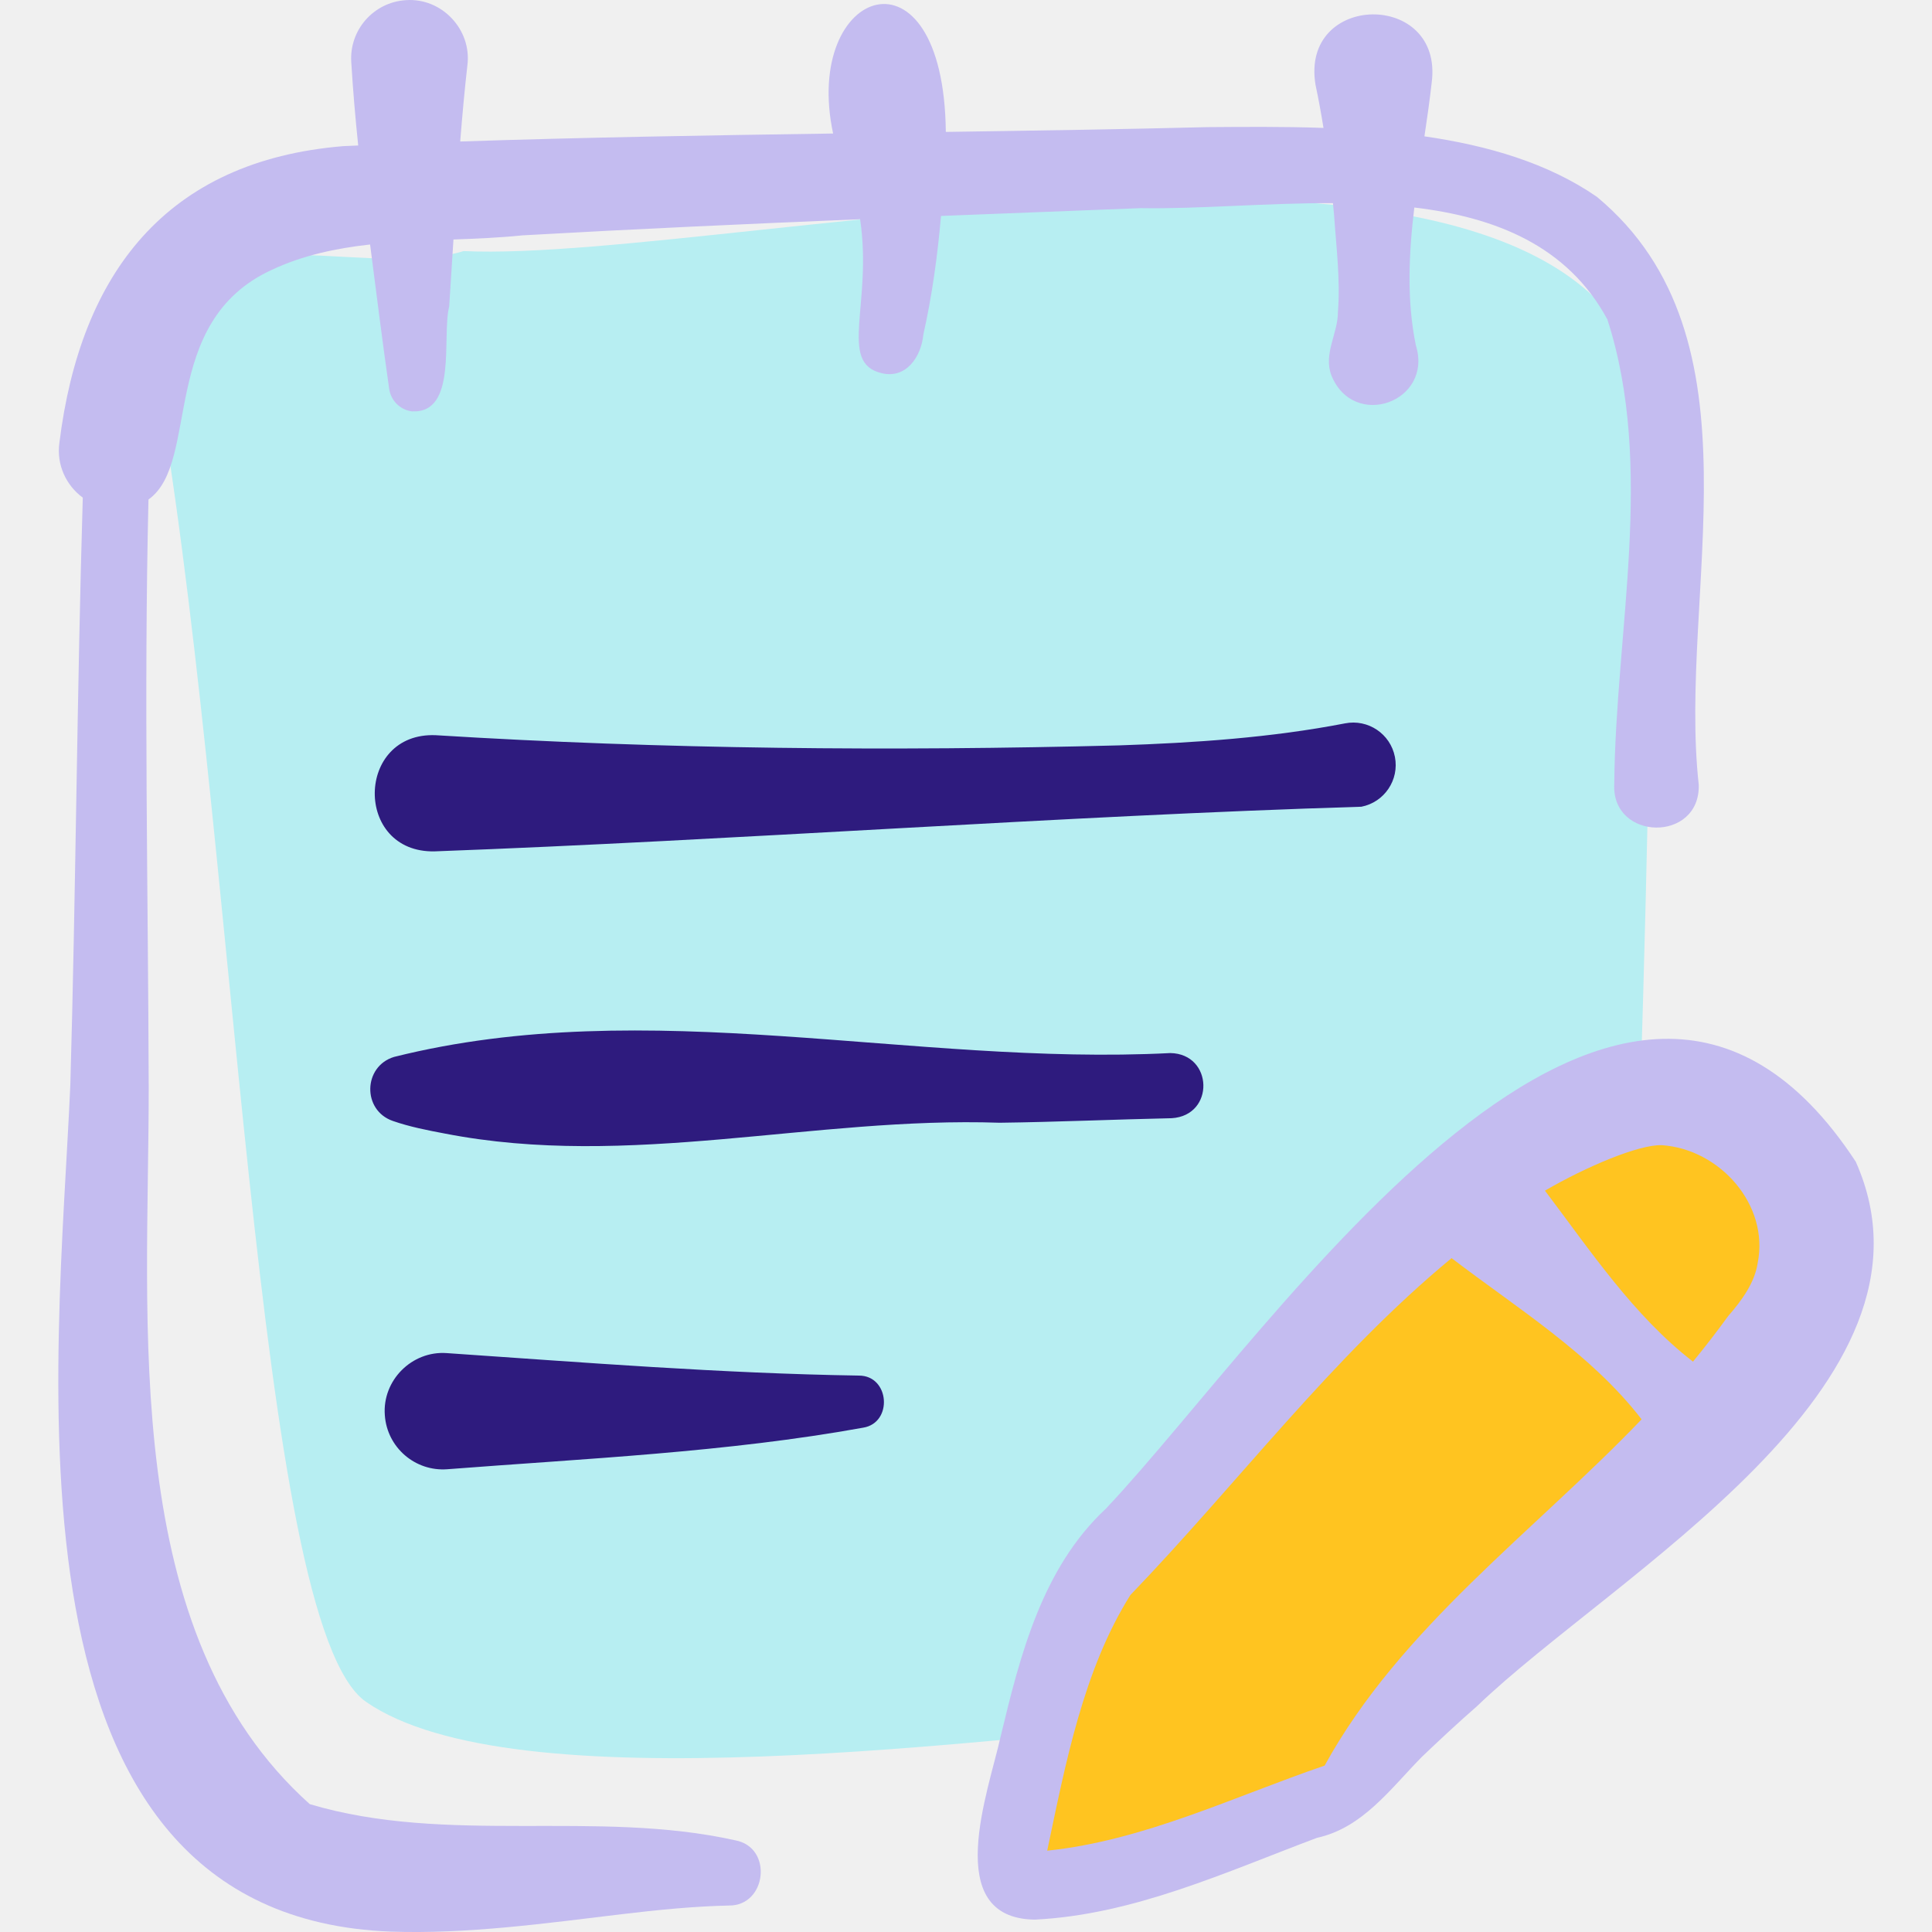
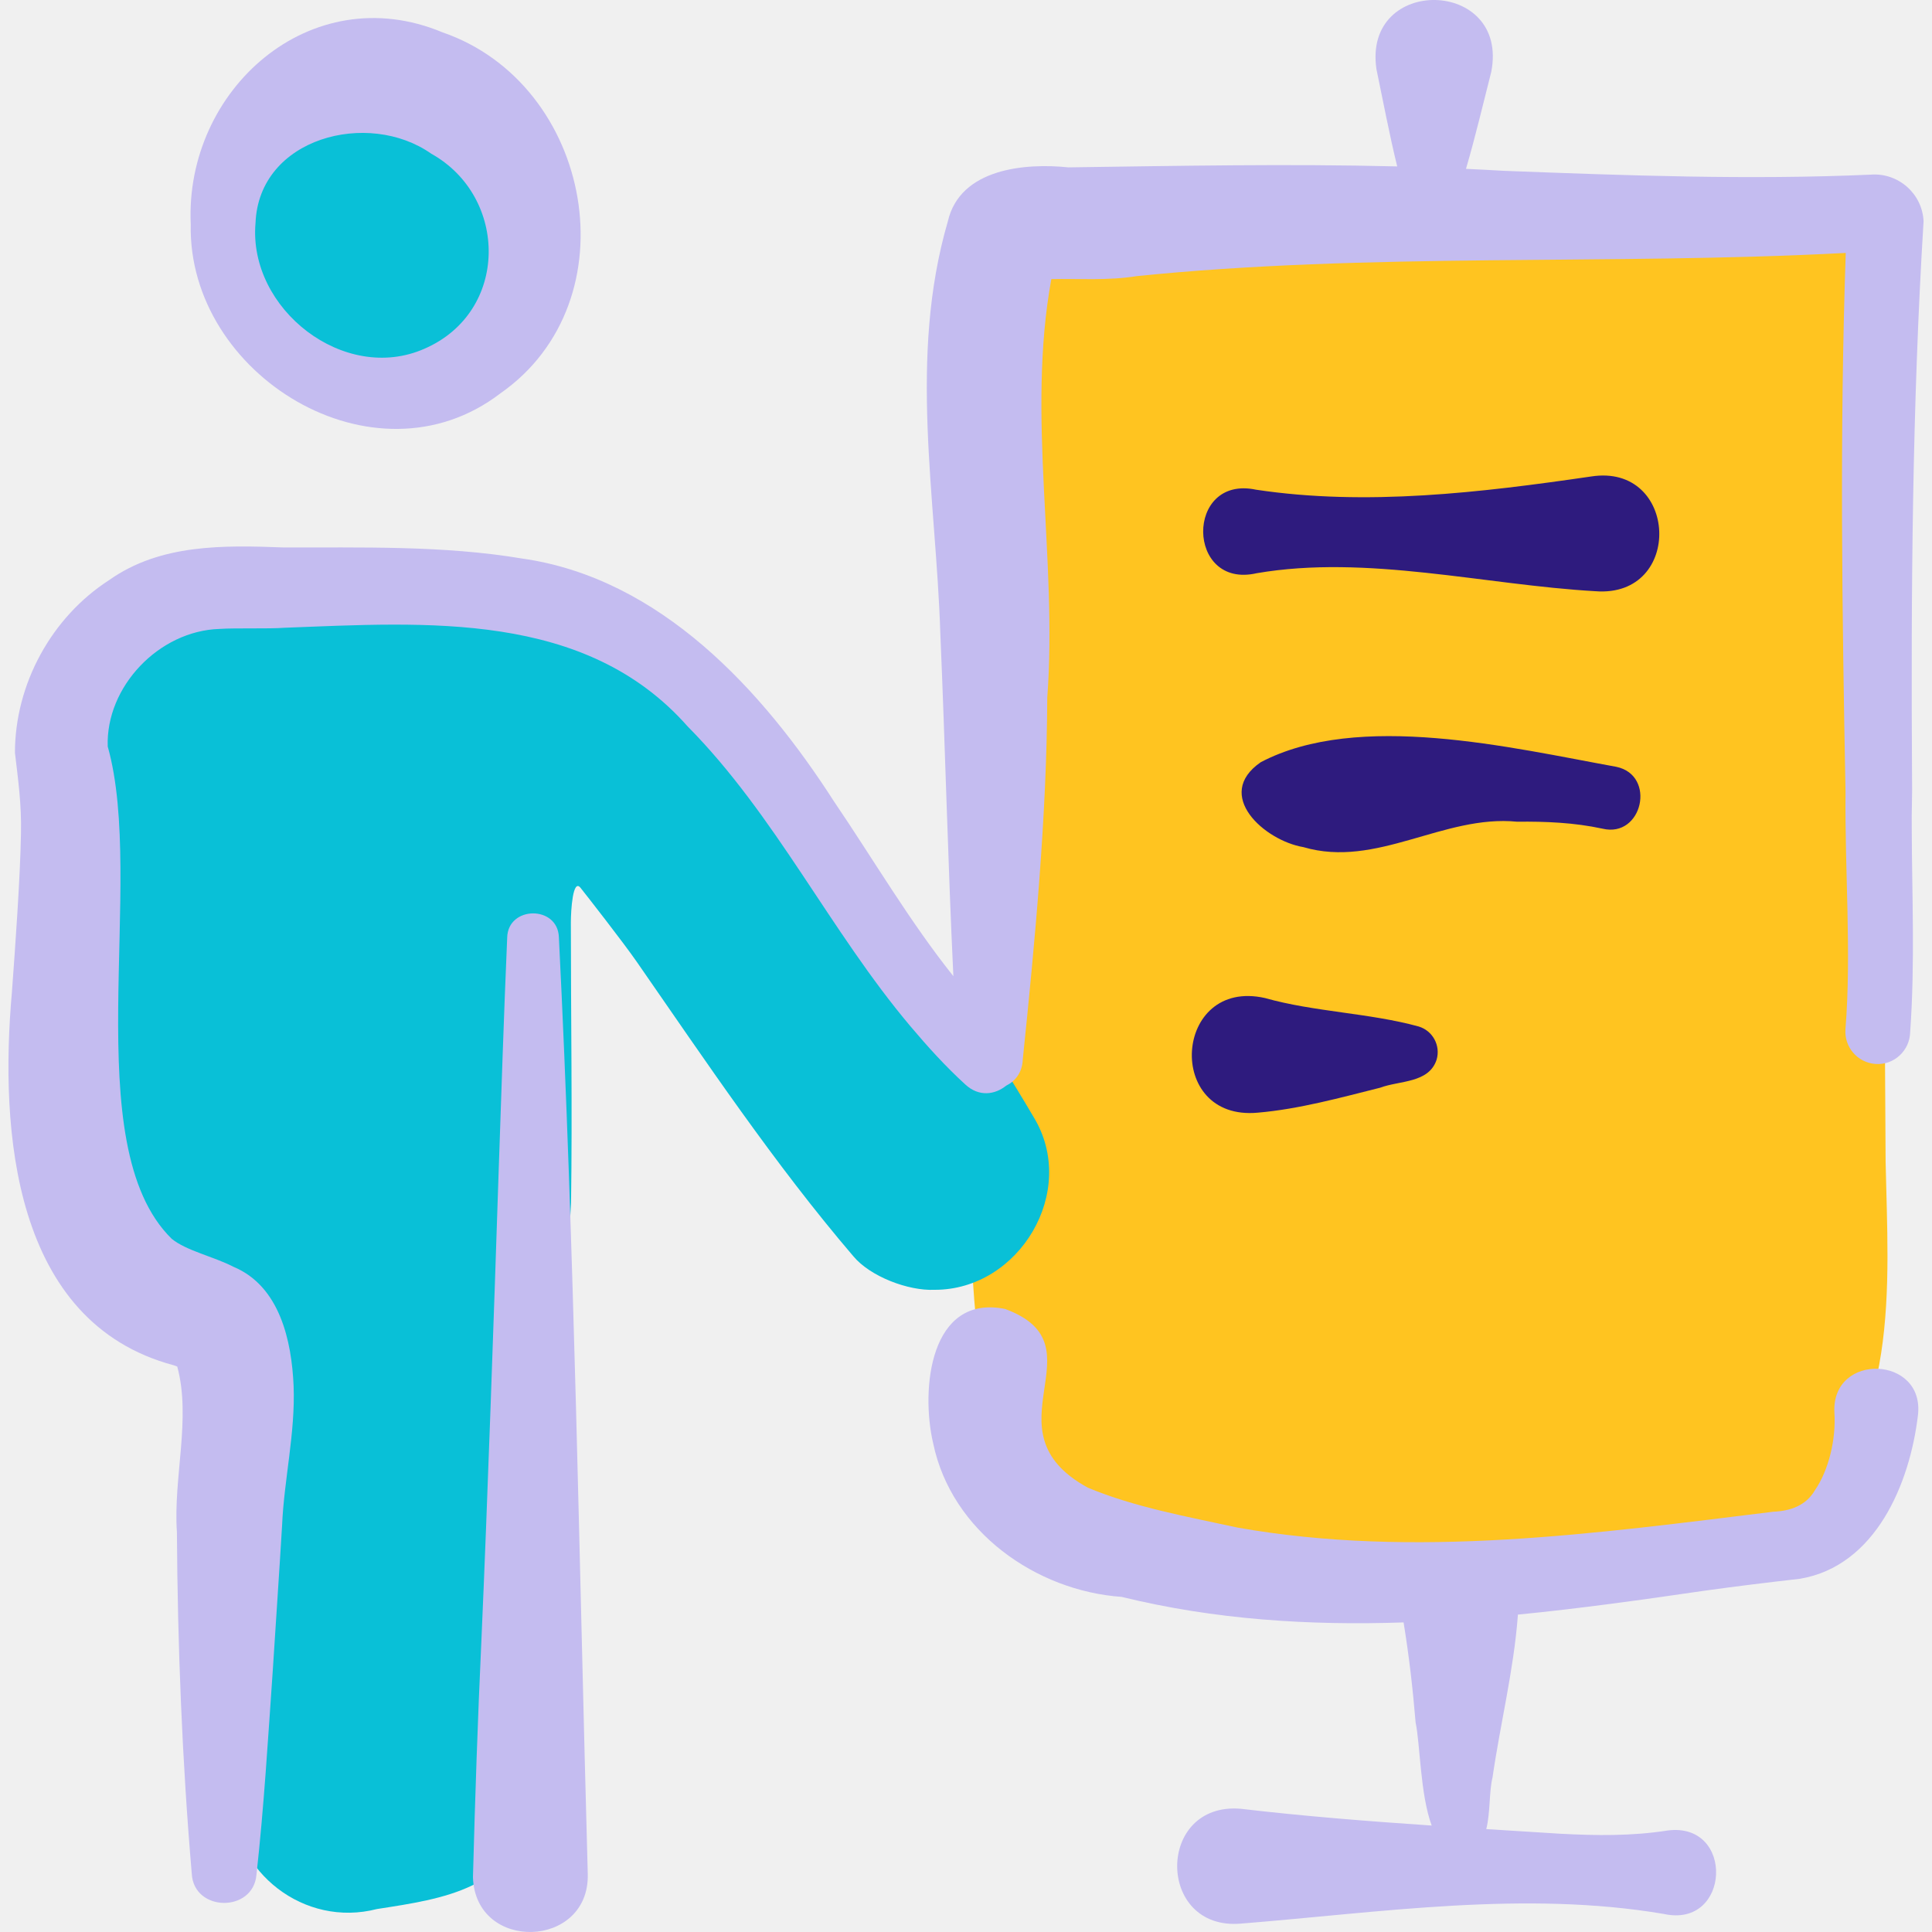
<svg xmlns="http://www.w3.org/2000/svg" width="140" height="140" viewBox="0 0 140 140" fill="none">
-   <g clip-path="url(#clip0_3380_1636)">
-     <path d="M119.765 30.899C117.89 3.023 53.484 19.122 33.598 18.194C25.852 20.547 11.787 13.911 11.129 26.283C17.172 59.668 18.377 117.681 26.523 123.321C37.187 130.704 70.541 126.228 91.875 124.141C114.341 122.952 119.153 104.567 118.643 85.945C119.256 67.82 119.704 49.019 119.765 30.899Z" fill="#B7EEF2" style="fill:#B7EEF2;fill:color(display-p3 0.718 0.933 0.949);fill-opacity:1;" />
-     <path d="M123.867 79.024C105.254 79.15 70.048 118.393 74.101 132.071C76.451 140 96.51 130.315 103.785 123.512C111.603 113.404 143.265 91.163 123.867 79.024Z" fill="#FFC420" style="fill:#FFC420;fill:color(display-p3 1 0.769 0.126);fill-opacity:1;" />
-     <path d="M53.29 133.358C43.154 131.1 32.457 133.711 22.448 130.736C8.591 118.317 10.786 95.836 10.776 78.809C10.736 64.655 10.42 50.379 10.759 36.196C14.557 33.503 11.428 23.341 19.703 19.551C21.945 18.499 24.351 17.99 26.818 17.717C27.244 21.013 27.769 25.21 28.203 28.185C28.32 29.013 28.978 29.695 29.847 29.809C33.182 29.983 32 24.377 32.55 22.21C32.655 20.634 32.755 19.005 32.859 17.355C34.545 17.293 36.222 17.224 37.856 17.055C45.986 16.596 54.153 16.225 62.327 15.886C63.238 22.047 60.716 26.278 63.871 27.038C65.673 27.486 66.759 25.834 66.91 24.242C67.543 21.428 67.936 18.539 68.19 15.648C73.016 15.456 77.843 15.271 82.662 15.083C86.782 15.156 91.713 14.705 96.59 14.719C96.617 14.992 96.644 15.265 96.669 15.538C96.828 17.894 97.138 20.265 96.95 22.632C96.95 24.163 95.888 25.628 96.473 27.189C98.078 31.196 103.876 29.129 102.597 25.017C101.927 21.743 102.085 18.39 102.487 15.037C108.351 15.736 113.578 17.794 116.475 23.144C119.93 33.829 117.069 45.705 116.976 56.803C116.755 60.955 123.212 61.07 123.098 56.87C121.557 42.99 128.07 24.539 115.722 14.267C112.186 11.817 107.798 10.54 103.22 9.88C103.414 8.582 103.6 7.29 103.743 6.01C104.64 -0.696 94.209 -0.575 95.328 6.149C95.549 7.187 95.738 8.227 95.905 9.269C92.972 9.166 90.103 9.194 87.469 9.213C81.344 9.366 74.986 9.466 68.538 9.559C68.385 -4.547 58.104 -0.955 60.37 9.675C51.292 9.806 42.158 9.959 33.348 10.254C33.498 8.363 33.668 6.503 33.87 4.721C34.194 2.142 32.011 -0.175 29.414 0.011C27.075 0.154 25.297 2.177 25.455 4.515C25.576 6.535 25.75 8.542 25.957 10.542C25.602 10.558 25.241 10.572 24.886 10.589C12.038 11.644 5.822 19.82 4.303 32.093C4.084 33.678 4.793 35.177 5.999 36.06C5.583 49.903 5.487 65.13 5.096 78.621C4.207 98.895 -0.749 138.883 28.33 139.972C33.836 140.165 39.568 139.369 45.04 138.711C47.688 138.395 50.283 138.137 52.821 138.082C55.555 138.115 56.041 133.879 53.29 133.358Z" fill="#C4BCF0" style="fill:#C4BCF0;fill:color(display-p3 0.769 0.737 0.941);fill-opacity:1;" />
-     <path d="M62.237 99.68C52.255 99.523 42.336 98.73 32.372 98.051C29.846 97.868 27.686 100.033 27.887 102.561C28.053 104.889 30.08 106.64 32.407 106.467C42.39 105.693 52.722 105.235 62.551 103.454C64.717 103.101 64.477 99.677 62.237 99.68Z" fill="#2E1B7E" style="fill:#2E1B7E;fill:color(display-p3 0.18 0.106 0.494);fill-opacity:1;" />
-     <path d="M84.907 81.029C88.046 80.837 87.918 76.361 84.807 76.309C66.124 77.266 46.969 71.976 28.553 76.589C26.31 77.271 26.236 80.46 28.469 81.229C29.674 81.649 30.978 81.906 32.226 82.14C45.587 84.745 58.987 80.9 72.438 81.358C76.55 81.307 80.795 81.117 84.907 81.029Z" fill="#2E1B7E" style="fill:#2E1B7E;fill:color(display-p3 0.18 0.106 0.494);fill-opacity:1;" />
-     <path d="M97.467 52.418C92.109 53.456 86.554 53.83 81.096 54.013C64.62 54.44 48.029 54.297 31.576 53.276C25.763 53.033 25.63 61.819 31.499 61.693C53.3 60.888 76.942 59.116 98.653 58.458C100.321 58.131 101.408 56.513 101.08 54.845C100.753 53.177 99.135 52.09 97.467 52.418Z" fill="#2E1B7E" style="fill:#2E1B7E;fill:color(display-p3 0.18 0.106 0.494);fill-opacity:1;" />
-     <path d="M134.475 84.181C117.36 58.081 92.341 96.396 80.15 109.31C75.513 113.627 73.926 119.946 72.511 125.826C71.645 129.771 68.15 139.019 74.99 139.103C82.142 138.754 88.843 135.649 95.43 133.178C98.742 132.454 100.753 129.626 103.025 127.318C104.164 126.226 105.799 124.704 107.009 123.656C116.905 114.127 141.699 100.392 134.475 84.181ZM95.987 127.942C89.397 130.195 82.885 133.382 75.885 134.106C77.197 127.876 78.492 121.017 81.914 115.579C89.681 107.511 96.539 98.308 105.187 91.169C105.192 91.172 105.196 91.176 105.201 91.179C109.929 94.792 115.299 98.104 118.957 102.85C111.144 111.01 101.489 117.934 95.987 127.942ZM127.371 91.509C127.164 92.918 126.242 94.212 125.227 95.371C124.483 96.4 123.595 97.553 122.682 98.67C118.381 95.349 115.235 90.618 111.953 86.279C114.93 84.548 118.756 82.925 120.419 82.984C124.62 83.266 128.209 87.295 127.371 91.509Z" fill="#C4BCF0" style="fill:#C4BCF0;fill:color(display-p3 0.769 0.737 0.941);fill-opacity:1;" />
+   <g clip-path="url(#clip0_3388_1963)">
+     <path d="M136.639 84.201C136.511 64.921 136.447 45.636 136.31 26.358C136.202 23.763 136.702 19.818 134.942 17.901C133.357 16.174 129.856 17.295 127.649 16.937C122.451 16.094 117.202 15.261 111.93 15.115C104.352 14.98 96.866 16.779 89.279 16.224C84.44 12.012 71.42 13.953 70.075 20.83C69.742 22.931 69.921 24.996 69.6 27.131C69.523 29.953 70.362 32.684 71.063 35.38C75.144 52.178 70.249 69.44 70.332 86.426C70.371 97.45 71.144 113.566 85.405 114.367C91.644 114.855 97.913 115.017 104.162 115.396C113.126 116.144 122.83 116.041 130.056 109.933C137.78 103.712 136.822 93.104 136.639 84.201Z" fill="#FFC420" style="fill:#FFC420;fill:color(display-p3 1 0.769 0.126);fill-opacity:1;" />
+     <path d="M36.101 11.419C31.48 3.04 15.655 5.467 15.511 15.678C15.283 23.579 25.269 29.21 31.997 25.158C36.693 22.344 38.79 16.388 36.101 11.419Z" fill="#09C0D7" style="fill:#09C0D7;fill:color(display-p3 0.035 0.753 0.843);fill-opacity:1;" />
+     <path d="M74.9 80.944C68.312 69.747 60.292 59.366 51.06 50.224C46.823 45.422 40.273 41.067 33.827 44.377C29.28 40.609 21.871 40.488 17.599 44.748C12.466 42.391 5.701 46.563 5.922 52.399C6.106 59.761 6.289 67.123 6.473 74.484C6.417 81.175 5.821 89.862 12.826 93.39C14.361 105.667 15.451 118.012 16.783 130.313C16.924 135.704 22.055 139.694 27.315 138.336C32.161 137.586 37.154 136.888 38.497 131.232C41.434 117.017 40.491 101.734 41.38 87.168C41.477 80.445 41.367 73.579 41.367 66.854C41.367 65.942 41.512 63.641 42.065 64.332C42.494 64.868 45.177 68.303 46.143 69.698C51.149 76.91 56.108 84.331 61.832 91.027C63.067 92.513 65.829 93.549 67.715 93.464C73.862 93.487 78.172 86.302 74.9 80.944Z" fill="#09C0D7" style="fill:#09C0D7;fill:color(display-p3 0.035 0.753 0.843);fill-opacity:1;" />
+     <path d="M115.29 34.529C107.34 35.688 99.014 36.691 91.016 35.485C85.864 34.392 85.939 42.715 91.067 41.537C99.043 40.167 107.579 42.386 115.615 42.842C122.028 43.333 121.63 33.534 115.29 34.529Z" fill="#2E1B7E" style="fill:#2E1B7E;fill:color(display-p3 0.18 0.106 0.494);fill-opacity:1;" />
+     <path d="M109.935 59.544C112.011 59.52 114.076 59.606 116.121 60.048C119.023 60.747 120.039 56.182 117.132 55.568C109.503 54.184 98.429 51.518 91.358 55.233C87.915 57.608 91.628 60.912 94.45 61.386C99.754 62.944 104.592 59.017 109.935 59.544Z" fill="#2E1B7E" style="fill:#2E1B7E;fill:color(display-p3 0.18 0.106 0.494);fill-opacity:1;" />
+     <path d="M91.673 72.323C85.023 70.823 84.365 81.271 91.154 80.627C94.13 80.372 97.147 79.538 100.009 78.82C101.416 78.291 103.541 78.504 104.102 76.789C104.405 75.762 103.819 74.683 102.792 74.38C99.219 73.4 95.204 73.325 91.673 72.323Z" fill="#2E1B7E" style="fill:#2E1B7E;fill:color(display-p3 0.18 0.106 0.494);fill-opacity:1;" />
+     <path d="M132.927 102.354C133.056 104.304 132.514 106.532 131.521 107.982C130.858 109.122 129.708 109.493 128.506 109.545C115.68 111.118 102.512 112.963 89.677 110.695C86.033 109.899 82.231 109.224 78.833 107.804C71.2 103.637 80.007 97.498 72.832 94.852C67.379 93.758 66.701 100.678 67.623 104.597C68.952 110.977 75.066 115.278 81.281 115.717C88.034 117.372 94.87 117.799 101.709 117.567C102.107 120.012 102.37 122.304 102.582 124.828C102.915 126.404 102.908 130.008 103.746 132.286C99.13 131.975 94.519 131.611 89.92 131.072C83.757 130.544 83.772 139.918 89.916 139.392C100.064 138.581 110.474 136.976 120.578 138.694C125.408 139.75 125.728 132.01 120.84 132.645C118.25 133.053 115.67 133.017 113.073 132.88C111.282 132.766 109.491 132.656 107.701 132.543C108.002 131.345 107.902 129.792 108.154 128.805C108.71 124.936 109.688 121.042 109.987 117.096C109.989 117.063 109.987 117.033 109.989 117.001C114.495 116.558 118.988 115.93 123.444 115.279C125.718 114.961 128.144 114.664 130.431 114.405C135.921 113.475 138.384 107.51 138.976 102.598C139.541 98.222 132.705 97.958 132.927 102.354Z" fill="#C4BCF0" style="fill:#C4BCF0;fill:color(display-p3 0.769 0.737 0.941);fill-opacity:1;" />
+     <path d="M36.754 67.932C36.509 73.587 36.33 79.241 36.134 84.894C35.807 94.848 35.322 108.978 34.888 118.787C34.621 124.508 34.425 130.297 34.272 136.036C34.45 141.494 42.735 141.223 42.592 135.793C41.966 113.201 41.631 90.479 40.498 67.915C40.421 65.591 36.811 65.628 36.754 67.932Z" fill="#C4BCF0" style="fill:#C4BCF0;fill:color(display-p3 0.769 0.737 0.941);fill-opacity:1;" />
+     <path d="M69.946 78.582C70.931 79.501 72.099 79.328 72.905 78.675C73.569 78.35 74.074 77.723 74.112 76.789C74.996 68.25 75.855 59.124 75.888 50.562C76.645 40.517 74.374 30.125 76.183 20.226C78.208 20.182 80.239 20.346 82.367 20.011L82.112 20.034C99.223 18.276 116.575 19.236 133.75 18.328C133.304 31.27 133.485 44.461 133.734 57.372C133.676 63.114 134.17 69.045 133.73 74.57C133.626 75.869 134.602 77.005 135.901 77.098C137.248 77.2 138.392 76.128 138.418 74.786C138.78 69.733 138.542 64.782 138.533 59.992C138.511 58.945 138.583 57.414 138.554 56.371C138.472 43.037 138.567 29.339 139.389 16.04C139.302 14.036 137.558 12.502 135.561 12.655C126.711 13.048 117.843 12.716 108.949 12.377C108.043 12.323 107.136 12.278 106.23 12.236C106.913 9.913 107.473 7.512 108.063 5.206C109.384 -1.585 98.725 -1.823 99.744 5.022C100.227 7.33 100.675 9.729 101.247 12.059C93.324 11.861 85.403 12.019 77.425 12.128C74.326 11.805 69.568 12.188 68.684 16.042C65.808 25.908 67.826 35.98 68.141 45.938C68.495 54.137 68.688 62.485 69.085 70.738C65.909 66.76 63.268 62.244 60.419 58.051C55.262 50.028 47.845 41.878 37.792 40.467C32.112 39.514 26.128 39.688 20.557 39.671C16.208 39.508 11.619 39.405 7.903 42.04C3.729 44.73 1.084 49.578 1.083 54.545C1.306 56.45 1.572 58.303 1.519 60.427C1.463 63.633 1.105 68.61 0.862 71.908C-0.029 81.926 0.93 95.825 12.593 98.934C12.671 98.959 12.757 98.992 12.844 99.026C13.863 102.772 12.546 107.082 12.82 111.028C12.868 119.237 13.198 127.623 13.898 135.792C14.053 138.551 18.34 138.611 18.584 135.857C19.13 130.921 19.425 125.956 19.769 121.009C19.945 118.26 20.278 113.302 20.44 110.553C20.583 107.203 21.408 103.841 21.276 100.432C21.135 97.169 20.282 93.2 16.913 91.795C15.486 91.054 13.506 90.64 12.44 89.766C5.504 82.964 10.586 63.939 7.806 54.094C7.656 49.775 11.505 45.709 15.913 45.574C17.108 45.494 19.424 45.579 20.64 45.489C30.877 45.104 42.407 44.24 49.824 52.633C56.206 59.085 60.143 67.461 65.99 74.388C67.215 75.837 68.504 77.266 69.946 78.582Z" fill="#C4BCF0" style="fill:#C4BCF0;fill:color(display-p3 0.769 0.737 0.941);fill-opacity:1;" />
+     <path d="M36.255 28.508C45.871 21.8 42.949 6.088 32.06 2.341C22.502 -1.644 13.375 6.509 13.822 16.259C13.59 27.165 27.125 35.507 36.255 28.508ZM18.515 16.171C18.753 9.966 26.686 7.926 31.246 11.135C36.849 14.26 36.915 22.602 30.754 25.272C24.94 27.837 17.981 22.384 18.515 16.171Z" fill="#C4BCF0" style="fill:#C4BCF0;fill:color(display-p3 0.769 0.737 0.941);fill-opacity:1;" />
  </g>
  <defs>
-     <clipPath id="clip0_3380_1636">
+     <clipPath id="clip0_3388_1963">
      <rect width="140" height="140" fill="white" style="fill:white;fill-opacity:1;" />
    </clipPath>
  </defs>
</svg>
